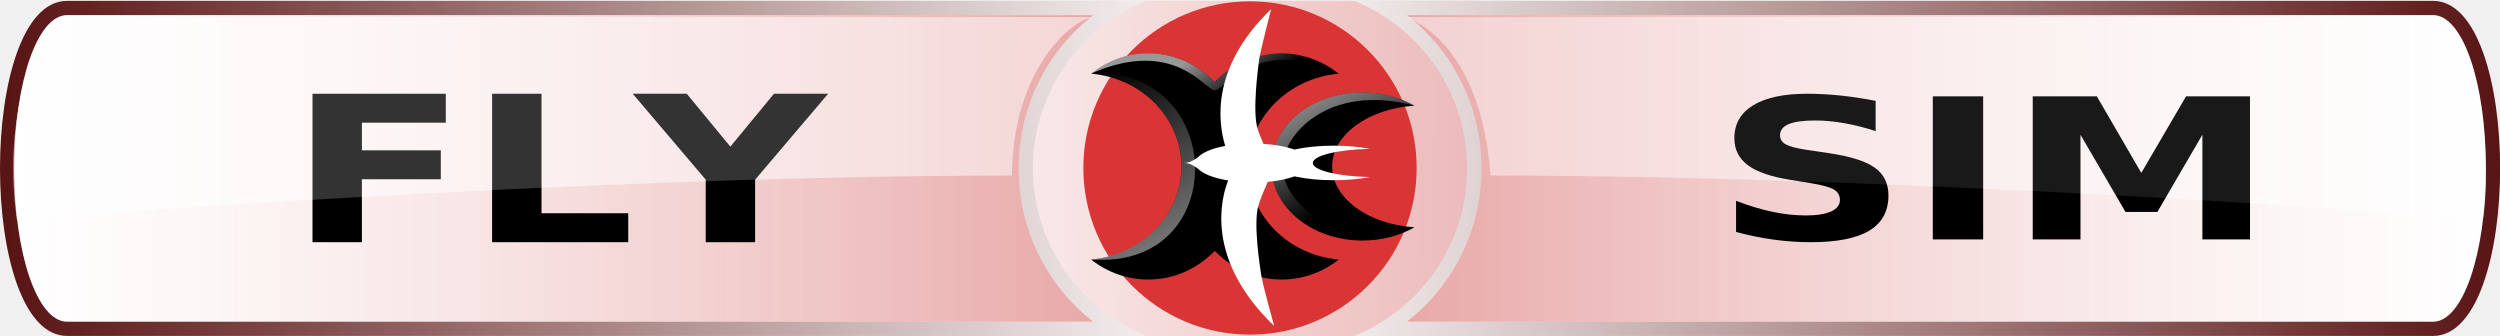
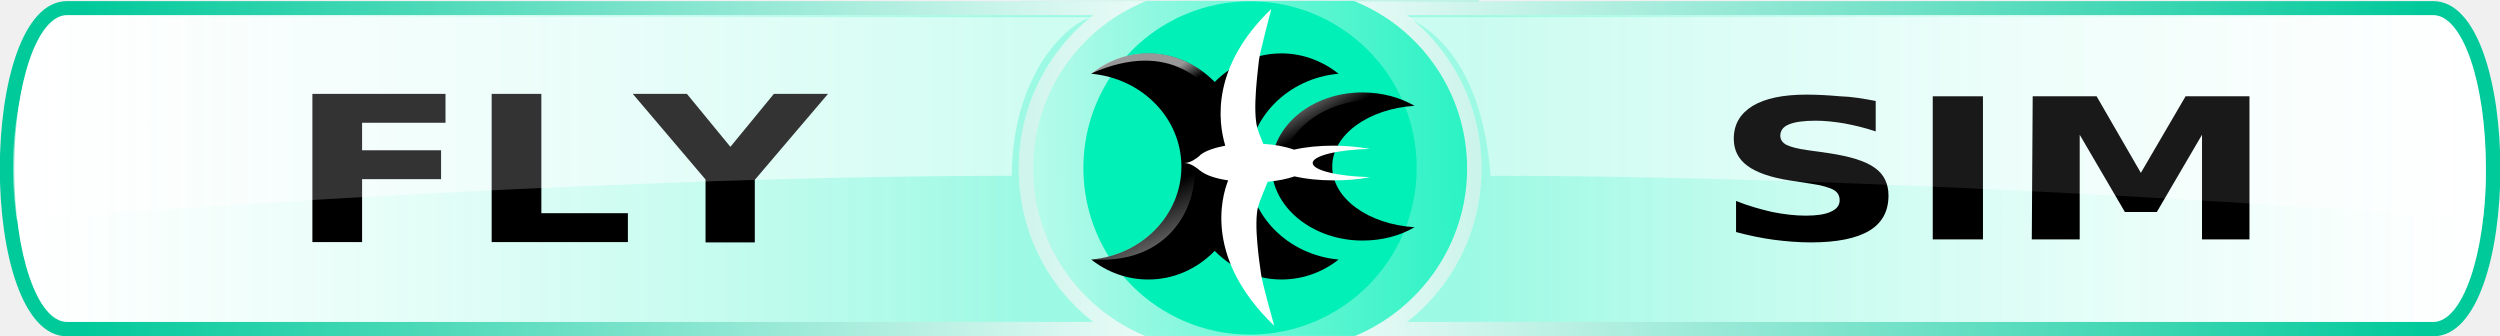
- <svg xmlns="http://www.w3.org/2000/svg" xmlns:xlink="http://www.w3.org/1999/xlink" version="1.1" x="0px" y="0px" width="640" height="86" viewBox="0 0 640 86" enable-background="new 0 0 841.89 595.275" xml:space="preserve" id="svg2">
-   <defs id="defs114">
-     <linearGradient id="SVGID_1_" gradientUnits="userSpaceOnUse" x1="314.451" y1="207.565" x2="438.596" y2="207.565">
-       <stop offset="0" style="stop-color:#FFFFFF" id="stop12" />
-       <stop offset="1" style="stop-color:#e7a9a9;stop-opacity:1;" id="stop22" />
-     </linearGradient>
-     <linearGradient id="SVGID_2_" gradientUnits="userSpaceOnUse" x1="296.843" y1="304.446" x2="103.083" y2="110.686">
-       <stop offset="0" style="stop-color:#FFFFFF" id="stop67" />
-       <stop offset="1" style="stop-color:#591414;stop-opacity:1;" id="stop69" />
-     </linearGradient>
-     <linearGradient xlink:href="#SVGID_3_" id="linearGradient5322-6" gradientUnits="userSpaceOnUse" x1="41.384" y1="207.565" x2="334" y2="207.565" />
-     <linearGradient id="SVGID_3_" gradientUnits="userSpaceOnUse" x1="41.384" y1="207.565" x2="334" y2="207.565">
-       <stop offset="0" style="stop-color:#ffffff;stop-opacity:0.196;" id="stop74" />
-       <stop offset="1" style="stop-color:#c52121;stop-opacity:0.392;" id="stop76" />
-     </linearGradient>
-     <linearGradient id="SVGID_4_" gradientUnits="userSpaceOnUse" x1="2.555" y1="304.446" x2="-191.206" y2="110.686" gradientTransform="matrix(-1,0,0,1,458.7852,0)">
-       <stop offset="0" style="stop-color:#FFFFFF" id="stop81" />
-       <stop offset="1" style="stop-color:#591414;stop-opacity:1;" id="stop83" />
-     </linearGradient>
-     <linearGradient xlink:href="#SVGID_3_" id="linearGradient6095-0" gradientUnits="userSpaceOnUse" gradientTransform="matrix(-1,0,0,1,458.7852,0)" x1="-252.905" y1="207.565" x2="39.711" y2="207.565" />
-     <linearGradient xlink:href="#SVGID_1_" id="linearGradient5143" gradientUnits="userSpaceOnUse" x1="256.022" y1="211.311" x2="484.29" y2="208.314" />
-     <linearGradient xlink:href="#SVGID_2_" id="linearGradient5145" gradientUnits="userSpaceOnUse" x1="374.509" y1="207.566" x2="39.767" y2="207.566" />
-     <linearGradient xlink:href="#SVGID_4_" id="linearGradient5147" gradientUnits="userSpaceOnUse" gradientTransform="matrix(-1,0,0,1,458.7852,0)" x1="84.956" y1="205.944" x2="-256.378" y2="205.944" />
-     <linearGradient xlink:href="#linearGradient5097-4-4" id="linearGradient4372-3" gradientUnits="userSpaceOnUse" gradientTransform="matrix(2.763134,0,0,2.821533,-1023.92,-312.4647)" x1="354.729" y1="231.96" x2="331.811" y2="182.338" />
-     <linearGradient id="linearGradient5097-4-4">
-       <stop style="stop-color:#fffeff;stop-opacity:1;" offset="0" id="stop5099-1-4" />
-       <stop style="stop-color:#fffeff;stop-opacity:0;" offset="1" id="stop5101-1-6" />
-     </linearGradient>
-     <linearGradient xlink:href="#linearGradient5091-3-6" id="linearGradient4374-0" gradientUnits="userSpaceOnUse" gradientTransform="matrix(2.763134,0,0,2.821533,-1023.92,-312.4647)" x1="362.675" y1="176.071" x2="371.379" y2="189.978" />
-     <linearGradient id="linearGradient5091-3-6">
-       <stop style="stop-color:#fffeff;stop-opacity:1;" offset="0" id="stop5093-87-6" />
-       <stop style="stop-color:#fffeff;stop-opacity:0;" offset="1" id="stop5095-4-1" />
-     </linearGradient>
-     <linearGradient xlink:href="#linearGradient5077-2-4" id="linearGradient4376-8" gradientUnits="userSpaceOnUse" gradientTransform="matrix(8.394934,0,0,8.394951,-119.6484,-8426.449)" spreadMethod="pad" x1="20.249" y1="1029.575" x2="25.564" y2="1038.782" />
-     <linearGradient id="linearGradient5077-2-4">
-       <stop style="stop-color:#fffeff;stop-opacity:1;" offset="0" id="stop5079-7-9" />
-       <stop style="stop-color:#fffeff;stop-opacity:0;" offset="1" id="stop5081-7-6" />
-     </linearGradient>
-   </defs>
-   <g id="layer5" style="display:inline">
+ <svg xmlns="http://www.w3.org/2000/svg" version="1.1" id="svg2" x="0px" y="0px" viewBox="0 0 640 86" style="enable-background:new 0 0 640 86;" xml:space="preserve">
+   <style type="text/css">
+ 	.st0{fill:url(#rect24_1_);}
+ 	.st1{fill:url(#path71_1_);}
+ 	.st2{fill:#FFFFFF;}
+ 	.st3{fill:url(#path78_1_);}
+ 	.st4{fill:url(#path85_1_);}
+ 	.st5{fill:url(#path92_1_);}
+ 	.st6{display:none;}
+ 	.st7{display:inline;fill:#8A644A;}
+ 	.st8{display:inline;fill:none;stroke:#2E4160;}
+ 	.st9{opacity:0.4;fill:#FFFFFF;enable-background:new    ;}
+ 	.st10{display:inline;}
+ 	.st11{opacity:0.2;fill:#FFFFFF;enable-background:new    ;}
+ 	.st12{opacity:0.1;fill:#FFFFFF;enable-background:new    ;}
+ 	.st13{fill:#00F0B8;}
+ 	.st14{opacity:0.5;fill:url(#path42-7-5_1_);enable-background:new    ;}
+ 	.st15{opacity:0.6;fill:url(#path42-1-0_1_);enable-background:new    ;}
+ 	.st16{opacity:0.6;fill:url(#path32-5-2_1_);enable-background:new    ;}
+ </style>
+   <g id="layer5">
    <g id="Layer_1" transform="matrix(0.9439553,0,0,0.9439522,-35.41862,-152.8199)">
-       <linearGradient id="linearGradient4991" gradientUnits="userSpaceOnUse" x1="314.451" y1="207.565" x2="438.596" y2="207.565">
-         <stop offset="0" style="stop-color:#FFFFFF" id="stop4993" />
-         <stop offset="0.311" style="stop-color:#FCFDFD" id="stop4995" />
-         <stop offset="0.53" style="stop-color:#F3F6F7" id="stop4997" />
-         <stop offset="0.72" style="stop-color:#E3E9ED" id="stop4999" />
-         <stop offset="0.893" style="stop-color:#CED8DF" id="stop5001" />
-         <stop offset="1" style="stop-color:#BCCAD4" id="stop5003" />
+       <linearGradient id="rect24_1_" gradientUnits="userSpaceOnUse" x1="315.004" y1="-2.703" x2="543.272" y2="0.293" gradientTransform="matrix(0.944 0 0 -0.944 -41.3559 206.5958)">
+         <stop offset="0" style="stop-color:#FFFFFF" />
+         <stop offset="1" style="stop-color:#00F0B8" />
      </linearGradient>
-       <rect x="314.451" y="162.131" width="124.145" height="90.869" id="rect24" style="fill:url(#linearGradient5143)" />
-       <linearGradient id="linearGradient5006" gradientUnits="userSpaceOnUse" x1="296.843" y1="304.446" x2="103.083" y2="110.686">
-         <stop offset="0" style="stop-color:#FFFFFF" id="stop5008" />
-         <stop offset="1" style="stop-color:#143A59" id="stop5010" />
+       <rect id="rect24" x="314.5" y="162.1" class="st0" width="124.1" height="90.9" />
+       <linearGradient id="path71_1_" gradientUnits="userSpaceOnUse" x1="440.556" y1="-1.027" x2="105.814" y2="-1.027" gradientTransform="matrix(0.944 0 0 -0.944 -41.3559 206.5958)">
+         <stop offset="0" style="stop-color:#FFFFFF" />
+         <stop offset="1" style="stop-color:#00C99A" />
      </linearGradient>
-       <path d="m 317.654,207.565 c 0,-20.566 12.674,-38.163 30.634,-45.434 H 55.715 c -24.258,0 -24.258,90.869 0,90.869 h 292.574 c -17.96,-7.271 -30.635,-24.867 -30.635,-45.435 z" id="path71" style="fill:url(#linearGradient5145)" />
-       <linearGradient id="linearGradient5013" gradientUnits="userSpaceOnUse" x1="41.384" y1="207.565" x2="334" y2="207.565">
-         <stop offset="0" style="stop-color:#ffffff;stop-opacity:0.196;" id="stop5015" />
-         <stop offset="1" style="stop-color:#3f74a7;stop-opacity:0.392;" id="stop5017" />
+       <path id="path71" class="st1" d="M317.7,207.6c0-20.6,12.7-38.2,30.6-45.4H55.7    c-24.3,0-24.3,90.9,0,90.9h292.6C330.3,245.7,317.7,228.1,317.7,207.6L317.7,207.6z" />
+       <path id="path78-7" class="st2" d="M55.7,166c-8,0-14.3,18.3-14.3,41.6s6.3,41.6,14.3,41.6    c0,0,253.7,0,278.3,0c-12.6-9.8-20.2-25-20.2-41.6c0-16.6,7.6-31.7,20.2-41.6C309.4,166,55.7,166,55.7,166z" />
+       <linearGradient id="path78_1_" gradientUnits="userSpaceOnUse" x1="87.652" y1="-1.028" x2="380.268" y2="-1.028" gradientTransform="matrix(0.944 0 0 -0.944 -41.3559 206.5958)">
+         <stop offset="0" style="stop-color:#FFFFFF;stop-opacity:0.196" />
+         <stop offset="1" style="stop-color:#00F0B8;stop-opacity:0.39" />
      </linearGradient>
-       <path style="fill:#ffffff" d="m 55.715,165.995 c -8.036,0 -14.331,18.26 -14.331,41.571 0,23.311 6.295,41.571 14.331,41.571 0,0 253.7,0 278.285,0 C 321.417,239.293 313.79,224.146 313.79,207.566 c 0,-16.579 7.628,-31.726 20.21,-41.571 -24.585,0 -278.285,0 -278.285,0 z" id="path78-7" />
-       <path d="m 55.715,165.995 c -8.036,0 -14.331,18.26 -14.331,41.571 0,23.311 6.295,41.571 14.331,41.571 0,0 253.7,0 278.285,0 -12.583,-9.844 -20.21,-24.991 -20.21,-41.571 0,-16.579 7.628,-31.726 20.21,-41.571 -24.585,0 -278.285,0 -278.285,0 z" id="path78" style="fill:url(#linearGradient5322-6)" />
-       <linearGradient id="linearGradient5021" gradientUnits="userSpaceOnUse" x1="2.555" y1="304.446" x2="-191.206" y2="110.686" gradientTransform="matrix(-1,0,0,1,458.7852,0)">
-         <stop offset="0" style="stop-color:#FFFFFF" id="stop5023-2" />
-         <stop offset="1" style="stop-color:#143A59" id="stop5025-4" />
+       <path id="path78" class="st3" d="M55.7,166c-8,0-14.3,18.3-14.3,41.6s6.3,41.6,14.3,41.6    c0,0,253.7,0,278.3,0c-12.6-9.8-20.2-25-20.2-41.6c0-16.6,7.6-31.7,20.2-41.6C309.4,166,55.7,166,55.7,166z" />
+       <linearGradient id="path85_1_" gradientUnits="userSpaceOnUse" x1="-90.643" y1="-1.027" x2="-431.976" y2="-1.027" gradientTransform="matrix(-0.944 0 0 -0.944 288.2667 206.5958)">
+         <stop offset="0" style="stop-color:#FFFFFF" />
+         <stop offset="1" style="stop-color:#00C99A" />
      </linearGradient>
-       <path d="m 435.421,207.565 c 0,-20.566 -12.675,-38.163 -30.635,-45.434 h 292.573 c 24.258,0 24.258,90.869 0,90.869 H 404.785 c 17.96,-7.271 30.636,-24.867 30.636,-45.435 z" id="path85" style="fill:url(#linearGradient5147)" />
-       <path d="m 697.359,165.995 c 8.036,0 14.331,18.26 14.331,41.571 0,23.311 -6.295,41.571 -14.331,41.571 0,0 -253.7,0 -278.285,0 12.583,-9.844 20.21,-24.991 20.21,-41.571 0,-16.579 -7.627,-31.726 -20.209,-41.571 24.584,0 278.284,0 278.284,0 z" id="path92-7" style="fill:#ffffff;fill-opacity:1" />
-       <linearGradient id="SVGID_5_" gradientUnits="userSpaceOnUse" x1="-252.905" y1="207.565" x2="39.711" y2="207.565" gradientTransform="matrix(-1,0,0,1,458.7852,0)">
-         <stop offset="0" style="stop-color:#FFFFFF" id="stop88" />
-         <stop offset="1" style="stop-color:#D7E9F7" id="stop90" />
+       <path id="path85" class="st4" d="M435.4,207.6c0-20.6-12.7-38.2-30.6-45.4h292.6    c24.3,0,24.3,90.9,0,90.9H404.8C422.7,245.7,435.4,228.1,435.4,207.6L435.4,207.6z" />
+       <path id="path92-7" class="st2" d="M697.4,166c8,0,14.3,18.3,14.3,41.6s-6.3,41.6-14.3,41.6    c0,0-253.7,0-278.3,0c12.6-9.8,20.2-25,20.2-41.6c0-16.6-7.6-31.7-20.2-41.6C443.7,166,697.4,166,697.4,166z" />
+       <linearGradient id="path92_1_" gradientUnits="userSpaceOnUse" x1="-448.563" y1="-1.028" x2="-155.947" y2="-1.028" gradientTransform="matrix(-0.944 0 0 -0.944 288.2667 206.5958)">
+         <stop offset="0" style="stop-color:#FFFFFF;stop-opacity:0.196" />
+         <stop offset="1" style="stop-color:#00F0B8;stop-opacity:0.39" />
      </linearGradient>
-       <path d="m 697.359,165.995 c 8.036,0 14.331,18.26 14.331,41.571 0,23.311 -6.295,41.571 -14.331,41.571 0,0 -253.7,0 -278.285,0 12.583,-9.844 20.21,-24.991 20.21,-41.571 0,-16.579 -7.627,-31.726 -20.209,-41.571 24.584,0 278.284,0 278.284,0 z" id="path92" style="fill:url(#linearGradient6095-0);fill-opacity:1" />
-       <g transform="matrix(1.062008,0,0,1.021764,61.9522,122.5992)" id="g46-7-7" style="fill:#007fff;fill-opacity:1;stroke:#000000;stroke-opacity:1" />
+       <path id="path92" class="st5" d="M697.4,166c8,0,14.3,18.3,14.3,41.6s-6.3,41.6-14.3,41.6    c0,0-253.7,0-278.3,0c12.6-9.8,20.2-25,20.2-41.6c0-16.6-7.6-31.7-20.2-41.6C443.7,166,697.4,166,697.4,166z" />
+       <g id="g46-7-7" transform="matrix(1.062008,0,0,1.021764,61.9522,122.5992)">
+ 		</g>
    </g>
-     <g id="Layer_5" transform="matrix(0.9439553,0,0,0.9439522,-35.41862,-152.8199)" />
+     <g id="Layer_5" transform="matrix(0.9439553,0,0,0.9439522,-35.41862,-152.8199)">
+ 	</g>
  </g>
-   <g id="Layer_3" display="none" style="display:none" transform="translate(0,-509.275)">
-     <rect x="-3.666" y="-42.667" display="inline" width="751" height="518" id="rect5" style="fill:#8a644a;display:inline" />
+   <g id="Layer_3" transform="translate(0,-509.275)" class="st6">
+     <rect id="rect5" x="-3.7" y="-42.7" class="st7" width="751" height="518" />
  </g>
-   <g id="Layer_2" display="none" style="display:none" transform="translate(0,-509.275)">
-     <rect x="36.318" y="160.656" display="inline" width="680.315" height="93.344" id="rect8" style="fill:none;stroke:#2e4160;display:inline" />
+   <g id="Layer_2_1_" transform="translate(0,-509.275)" class="st6">
+     <rect id="rect8" x="36.3" y="160.7" class="st8" width="680.3" height="93.3" />
  </g>
-   <g id="layer4" style="display:inline">
-     <path d="m 17.837,4.371 c -7.586,0 -17.559,23.149 -13.528,51.871 0,0 141.868,-11.306 254.734,-11.306 0.19,-28.333 16.619,-41.024 21.482,-40.565 -23.207,0 -262.689,0 -262.689,0 z" id="path78-4-3" style="opacity:0.4;fill:#ffffff;fill-opacity:1" />
-     <path d="m 622.796,4.371 c 7.586,0 16.248,30.136 12.827,51.76 0,0 -141.167,-11.195 -254.034,-11.195 -1.265,-17.583 -7.482,-34.306 -21.482,-40.565 23.207,0 262.689,0 262.689,0 z" id="path78-4-3-1" style="opacity:0.4;fill:#ffffff;fill-opacity:1" />
+   <g id="layer4">
+     <path id="path78-4-3" class="st9" d="M17.8,4.4   c-7.6,0-17.6,23.1-13.5,51.9c0,0,141.9-11.3,254.7-11.3c0.2-28.3,16.6-41,21.5-40.6C257.3,4.4,17.8,4.4,17.8,4.4z" />
+     <path id="path78-4-3-1" class="st9" d="M622.8,4.4   c7.6,0,16.2,30.1,12.8,51.8c0,0-141.2-11.2-254-11.2c-1.3-17.6-7.5-34.3-21.5-40.6C383.3,4.4,622.8,4.4,622.8,4.4z" />
  </g>
-   <g id="layer3" style="display:none">
-     <g transform="scale(1.135968,0.8803066)" style="font-size:59.213px;font-style:normal;font-weight:normal;fill:#000000;fill-opacity:1;stroke:none;font-family:DejaVu Sans;-inkscape-font-specification:DejaVu Sans" id="text3592">
-       <path d="m 70.425,27.263 30.04,0 0,8.414 -18.909,0 0,8.038 17.781,0 0,8.414 -17.781,0 0,18.302 -11.131,0 z" style="font-variant:normal;font-weight:bold;font-stretch:normal;font-family:DejaVu Sans;-inkscape-font-specification:DejaVu Sans Bold" id="path5327" />
-       <path d="m 110.902,27.263 11.131,0 0,34.753 19.545,0 0,8.414 -30.676,0 z" style="font-variant:normal;font-weight:bold;font-stretch:normal;font-family:DejaVu Sans;-inkscape-font-specification:DejaVu Sans Bold" id="path5329" />
-       <path d="m 142.591,27.263 12.172,0 9.83,15.382 9.83,-15.382 12.201,0 -16.451,24.981 0,18.186 -11.131,0 0,-18.186 z" style="font-variant:normal;font-weight:bold;font-stretch:normal;font-family:DejaVu Sans;-inkscape-font-specification:DejaVu Sans Bold" id="path5331" />
+   <g id="layer3" class="st6">
+     <g id="text3592" transform="scale(1.135968,0.8803066)" class="st10">
+       <path id="path5327" d="M70.4,27.3h30v8.4H81.6v8h17.8v8.4H81.6v18.3H70.4V27.3z" />
+       <path id="path5329" d="M110.9,27.3H122V62h19.5v8.4h-30.7V27.3z" />
+       <path id="path5331" d="M142.6,27.3h12.2l9.8,15.4l9.8-15.4h12.2l-16.5,25v18.2H159V52.2    L142.6,27.3z" />
    </g>
-     <g transform="scale(1.168322,0.8559284)" style="font-size:58.698px;font-style:normal;font-weight:normal;fill:#000000;fill-opacity:1;stroke:none;font-family:DejaVu Sans;-inkscape-font-specification:DejaVu Sans" id="text3592-8">
-       <path d="m 410.986,30.161 0,9.057 c -2.35,-1.051 -4.643,-1.844 -6.879,-2.379 -2.236,-0.535 -4.347,-0.802 -6.334,-0.803 -2.637,3.5e-5 -4.586,0.363 -5.847,1.089 -1.261,0.726 -1.892,1.853 -1.892,3.382 -2e-5,1.146 0.425,2.04 1.275,2.68 0.85,0.64 2.393,1.189 4.629,1.648 l 4.7,0.946 c 4.758,0.955 8.14,2.408 10.146,4.357 2.006,1.949 3.009,4.72 3.009,8.312 -4e-5,4.72 -1.4,8.231 -4.199,10.533 -2.799,2.302 -7.075,3.454 -12.826,3.454 -2.713,-10e-7 -5.436,-0.258 -8.168,-0.774 -2.732,-0.516 -5.465,-1.28 -8.197,-2.293 l 0,-9.315 c 2.732,1.452 5.374,2.546 7.925,3.282 2.551,0.736 5.011,1.103 7.38,1.103 2.408,7e-6 4.251,-0.401 5.532,-1.204 1.28,-0.803 1.92,-1.949 1.92,-3.439 -3e-5,-1.338 -0.435,-2.369 -1.304,-3.095 -0.869,-0.726 -2.603,-1.376 -5.202,-1.949 l -4.271,-0.946 c -4.28,-0.917 -7.409,-2.379 -9.387,-4.385 -1.978,-2.006 -2.966,-4.71 -2.966,-8.111 0,-4.261 1.376,-7.538 4.127,-9.831 2.751,-2.293 6.707,-3.439 11.866,-3.439 2.35,4.3e-5 4.767,0.177 7.251,0.53 2.484,0.354 5.054,0.884 7.71,1.591 z" style="font-variant:normal;font-weight:bold;font-stretch:normal;font-family:DejaVu Sans;-inkscape-font-specification:DejaVu Sans Bold" id="path5320" />
-       <path d="m 423.511,28.814 11.035,0 0,42.791 -11.035,0 z" style="font-variant:normal;font-weight:bold;font-stretch:normal;font-family:DejaVu Sans;-inkscape-font-specification:DejaVu Sans Bold" id="path5322" />
-       <path d="m 445.408,28.814 14.044,0 9.745,22.9 9.802,-22.9 14.015,0 0,42.791 -10.433,0 0,-31.298 -9.859,23.072 -6.993,0 -9.859,-23.072 0,31.298 -10.461,0 z" style="font-variant:normal;font-weight:bold;font-stretch:normal;font-family:DejaVu Sans;-inkscape-font-specification:DejaVu Sans Bold" id="path5324" />
+     <g id="text3592-8" transform="scale(1.168322,0.8559284)" class="st10">
+       <path id="path5320" d="M411,30.2v9.1c-2.4-1.1-4.6-1.8-6.9-2.4c-2.2-0.5-4.3-0.8-6.3-0.8    c-2.6,0-4.6,0.4-5.8,1.1c-1.3,0.7-1.9,1.9-1.9,3.4c0,1.1,0.4,2,1.3,2.7c0.9,0.6,2.4,1.2,4.6,1.6l4.7,0.9c4.8,1,8.1,2.4,10.1,4.4    c2,1.9,3,4.7,3,8.3c0,4.7-1.4,8.2-4.2,10.5c-2.8,2.3-7.1,3.5-12.8,3.5c-2.7,0-5.4-0.3-8.2-0.8c-2.7-0.5-5.5-1.3-8.2-2.3v-9.3    c2.7,1.5,5.4,2.5,7.9,3.3c2.6,0.7,5,1.1,7.4,1.1c2.4,0,4.3-0.4,5.5-1.2c1.3-0.8,1.9-1.9,1.9-3.4c0-1.3-0.4-2.4-1.3-3.1    c-0.9-0.7-2.6-1.4-5.2-1.9l-4.3-0.9c-4.3-0.9-7.4-2.4-9.4-4.4c-2-2-3-4.7-3-8.1c0-4.3,1.4-7.5,4.1-9.8c2.8-2.3,6.7-3.4,11.9-3.4    c2.4,0,4.8,0.2,7.3,0.5C405.8,28.9,408.3,29.5,411,30.2L411,30.2z" />
+       <path id="path5322" d="M423.5,28.8h11v42.8h-11V28.8z" />
+       <path id="path5324" d="M445.4,28.8h14l9.7,22.9l9.8-22.9h14v42.8h-10.4V40.3l-9.9,23.1h-7    l-9.9-23.1v31.3h-10.5L445.4,28.8z" />
    </g>
  </g>
-   <g style="display:inline" id="g5309">
-     <g transform="scale(1.135968,0.8803066)" style="font-size:59.213px;font-style:normal;font-weight:normal;fill:#000000;fill-opacity:1;stroke:none;font-family:DejaVu Sans;-inkscape-font-specification:DejaVu Sans" id="text5311">
-       <path d="m 70.425,27.263 30.04,0 0,8.414 -18.909,0 0,8.038 17.781,0 0,8.414 -17.781,0 0,18.302 -11.131,0 z" style="font-variant:normal;font-weight:bold;font-stretch:normal;font-family:DejaVu Sans;-inkscape-font-specification:DejaVu Sans Bold" id="path5334" />
-       <path d="m 110.902,27.263 11.131,0 0,34.753 19.545,0 0,8.414 -30.676,0 z" style="font-variant:normal;font-weight:bold;font-stretch:normal;font-family:DejaVu Sans;-inkscape-font-specification:DejaVu Sans Bold" id="path5336" />
-       <path d="m 142.591,27.263 12.172,0 9.83,15.382 9.83,-15.382 12.201,0 -16.451,24.981 0,18.186 -11.131,0 0,-18.186 z" style="font-variant:normal;font-weight:bold;font-stretch:normal;font-family:DejaVu Sans;-inkscape-font-specification:DejaVu Sans Bold" id="path5338" />
+   <g id="g5309">
+     <g id="text5311" transform="scale(1.135968,0.8803066)">
+       <path id="path5334" d="M70.4,27.3h30v8.4H81.6v8h17.8v8.4H81.6v18.3H70.4V27.3z" />
+       <path id="path5336" d="M110.9,27.3H122V62h19.5v8.4h-30.7V27.3z" />
+       <path id="path5338" d="M142.6,27.3h12.2l9.8,15.4l9.8-15.4h12.2l-16.5,25v18.2H159V52.2    L142.6,27.3z" />
    </g>
-     <g transform="scale(1.168322,0.8559284)" style="font-size:58.698px;font-style:normal;font-weight:normal;fill:#000000;fill-opacity:1;stroke:none;font-family:DejaVu Sans;-inkscape-font-specification:DejaVu Sans" id="text5315">
-       <path d="m 410.986,30.161 0,9.057 c -2.35,-1.051 -4.643,-1.844 -6.879,-2.379 -2.236,-0.535 -4.347,-0.802 -6.334,-0.803 -2.637,3.5e-5 -4.586,0.363 -5.847,1.089 -1.261,0.726 -1.892,1.853 -1.892,3.382 -2e-5,1.146 0.425,2.04 1.275,2.68 0.85,0.64 2.393,1.189 4.629,1.648 l 4.7,0.946 c 4.758,0.955 8.14,2.408 10.146,4.357 2.006,1.949 3.009,4.72 3.009,8.312 -4e-5,4.72 -1.4,8.231 -4.199,10.533 -2.799,2.302 -7.075,3.454 -12.826,3.454 -2.713,-10e-7 -5.436,-0.258 -8.168,-0.774 -2.732,-0.516 -5.465,-1.28 -8.197,-2.293 l 0,-9.315 c 2.732,1.452 5.374,2.546 7.925,3.282 2.551,0.736 5.011,1.103 7.38,1.103 2.408,7e-6 4.251,-0.401 5.532,-1.204 1.28,-0.803 1.92,-1.949 1.92,-3.439 -3e-5,-1.338 -0.435,-2.369 -1.304,-3.095 -0.869,-0.726 -2.603,-1.376 -5.202,-1.949 l -4.271,-0.946 c -4.28,-0.917 -7.409,-2.379 -9.387,-4.385 -1.978,-2.006 -2.966,-4.71 -2.966,-8.111 0,-4.261 1.376,-7.538 4.127,-9.831 2.751,-2.293 6.707,-3.439 11.866,-3.439 2.35,4.3e-5 4.767,0.177 7.251,0.53 2.484,0.354 5.054,0.884 7.71,1.591 z" style="font-variant:normal;font-weight:bold;font-stretch:normal;font-family:DejaVu Sans;-inkscape-font-specification:DejaVu Sans Bold" id="path5341" />
-       <path d="m 423.511,28.814 11.035,0 0,42.791 -11.035,0 z" style="font-variant:normal;font-weight:bold;font-stretch:normal;font-family:DejaVu Sans;-inkscape-font-specification:DejaVu Sans Bold" id="path5343" />
-       <path d="m 445.408,28.814 14.044,0 9.745,22.9 9.802,-22.9 14.015,0 0,42.791 -10.433,0 0,-31.298 -9.859,23.072 -6.993,0 -9.859,-23.072 0,31.298 -10.461,0 z" style="font-variant:normal;font-weight:bold;font-stretch:normal;font-family:DejaVu Sans;-inkscape-font-specification:DejaVu Sans Bold" id="path5345" />
+     <g id="text5315" transform="scale(1.168322,0.8559284)">
+       <path id="path5341" d="M411,30.2v9.1c-2.4-1.1-4.6-1.8-6.9-2.4c-2.2-0.5-4.3-0.8-6.3-0.8    c-2.6,0-4.6,0.4-5.8,1.1c-1.3,0.7-1.9,1.9-1.9,3.4c0,1.1,0.4,2,1.3,2.7c0.9,0.6,2.4,1.2,4.6,1.6l4.7,0.9c4.8,1,8.1,2.4,10.1,4.4    c2,1.9,3,4.7,3,8.3c0,4.7-1.4,8.2-4.2,10.5c-2.8,2.3-7.1,3.5-12.8,3.5c-2.7,0-5.4-0.3-8.2-0.8c-2.7-0.5-5.5-1.3-8.2-2.3v-9.3    c2.7,1.5,5.4,2.5,7.9,3.3c2.6,0.7,5,1.1,7.4,1.1c2.4,0,4.3-0.4,5.5-1.2c1.3-0.8,1.9-1.9,1.9-3.4c0-1.3-0.4-2.4-1.3-3.1    c-0.9-0.7-2.6-1.4-5.2-1.9l-4.3-0.9c-4.3-0.9-7.4-2.4-9.4-4.4c-2-2-3-4.7-3-8.1c0-4.3,1.4-7.5,4.1-9.8c2.8-2.3,6.7-3.4,11.9-3.4    c2.4,0,4.8,0.2,7.3,0.5C405.8,28.9,408.3,29.5,411,30.2L411,30.2z" />
+       <path id="path5343" d="M423.5,28.8h11v42.8h-11V28.8z" />
+       <path id="path5345" d="M445.4,28.8h14l9.7,22.9l9.8-22.9h14v42.8h-10.4V40.3l-9.9,23.1h-7    l-9.9-23.1v31.3h-10.5L445.4,28.8z" />
    </g>
  </g>
-   <g id="g4948" style="display:inline">
-     <path style="opacity:0.2;fill:#ffffff;fill-opacity:1" id="path4950" d="m 17.837,4.371 c -7.586,0 -17.559,23.149 -13.528,51.871 0,0 141.868,-11.306 254.734,-11.306 0.19,-28.333 16.619,-41.024 21.482,-40.565 -23.207,0 -262.689,0 -262.689,0 z" />
-     <path style="opacity:0.1;fill:#ffffff;fill-opacity:1" id="path4952" d="m 622.796,4.371 c 7.586,0 16.248,30.136 12.827,51.76 0,0 -141.167,-11.195 -254.034,-11.195 -1.265,-17.583 -7.482,-34.306 -21.482,-40.565 23.207,0 262.689,0 262.689,0 z" />
+   <g id="g4948">
+     <path id="path4950" class="st11" d="M17.8,4.4   c-7.6,0-17.6,23.1-13.5,51.9c0,0,141.9-11.3,254.7-11.3c0.2-28.3,16.6-41,21.5-40.6C257.3,4.4,17.8,4.4,17.8,4.4z" />
+     <path id="path4952" class="st12" d="M622.8,4.4   c7.6,0,16.2,30.1,12.8,51.8c0,0-141.2-11.2-254-11.2c-1.3-17.6-7.5-34.3-21.5-40.6C383.3,4.4,622.8,4.4,622.8,4.4z" />
  </g>
  <g id="layer6">
    <g id="Swift_Logo" transform="matrix(0.3359375,0,0,0.3359375,315.3056,-49.08409)">
-       <path transform="matrix(7.948951,0,0,7.948951,-113.0261,147.446)" d="m 31.954,15.935 a 15.977,15.977 0 1 1 -31.954,0 15.977,15.977 0 1 1 31.954,0 z" id="path5438-9" style="fill:#da3535;fill-opacity:1;fill-rule:nonzero;stroke:none;display:inline" />
-       <g transform="matrix(2.763134,0,0,2.821533,-1023.92,-312.4647)" id="g30-9" style="fill:#000000;display:inline">
-         <path style="fill:#000000" d="m 398.274,207.492 c 0,-8.577 9.966,-15.625 22.708,-16.425 -4.068,-2.255 -9.011,-3.578 -14.346,-3.578 -13.878,0 -25.129,8.955 -25.129,20.003 0,11.046 11.251,20.003 25.129,20.003 5.334,0 10.278,-1.323 14.346,-3.578 -12.742,-0.801 -22.708,-7.848 -22.708,-16.425 z" id="path32-8" />
+       <path id="path5438-9" class="st13" d="    M141,274.1c0,70.1-56.8,127-127,127s-127-56.8-127-127c0,0,0,0,0,0c0-70.1,56.8-127,127-127S141,203.9,141,274.1    C141,274.1,141,274.1,141,274.1z" />
+       <g id="g30-9" transform="matrix(2.763134,0,0,2.821533,-1023.92,-312.4647)">
+         <path id="path32-8" d="M398.3,207.5c0-8.6,10-15.6,22.7-16.4c-4.1-2.3-9-3.6-14.3-3.6     c-13.9,0-25.1,9-25.1,20c0,11,11.3,20,25.1,20c5.3,0,10.3-1.3,14.3-3.6C408.2,223.1,398.3,216.1,398.3,207.5z" />
      </g>
-       <path d="m 6.688,1026 c -1.926,0 -3.718,0.685 -5.188,1.844 4.603,0.411 8.188,4.032 8.188,8.437 0,4.406 -3.584,8.026 -8.188,8.438 1.469,1.158 3.261,1.812 5.188,1.812 2.324,0 4.425,-0.968 6.031,-2.594 1.606,1.626 3.738,2.594 6.062,2.594 1.926,0 3.718,-0.654 5.188,-1.812 -4.603,-0.411 -8.219,-4.031 -8.219,-8.438 0,-4.406 3.615,-8.027 8.219,-8.437 -1.47,-1.158 -3.261,-1.844 -5.188,-1.844 -2.324,0 -4.457,0.968 -6.062,2.594 C 11.113,1026.968 9.012,1026 6.688,1026 z" id="path7570-6" style="fill:#000000;display:inline" transform="matrix(8.394934,0,0,8.394951,-119.6484,-8426.449)" />
-       <path id="path42-7-5" d="m -107.082,202.144 c 19.323,1.727 36.538,10.189 48.923,22.843 12.385,12.655 19.939,29.5 19.939,47.995 0,18.495 -7.554,35.341 -19.939,47.994 -12.385,12.654 -29.601,21.116 -48.923,22.843 53.63,4.157 79.61,-32.605 79.193,-69.735 -0.417,-37.131 -27.233,-74.628 -79.193,-71.94 z" style="opacity:0.5;fill:url(#linearGradient4372-3);fill-opacity:1;display:inline" />
-       <path id="path42-1-0" d="m 81.507,202.144 c -12.337,-9.721 -27.336,-15.426 -43.508,-15.426 -19.51,0 -37.308,8.293 -50.789,21.941 -13.481,-13.649 -31.276,-21.941 -50.786,-21.941 -16.173,0 -31.171,5.703 -43.506,15.426 63.661,-27.857 86.738,12.807 94.17,12.807 7.91,0 31.887,-42.276 94.419,-12.807 z" style="opacity:0.6;fill:url(#linearGradient4374-0);fill-opacity:1;display:inline" />
-       <path id="path32-5-2" d="m 38.837,272.982 c 0,-24.201 35.268,-63.815 100.472,-46.344 -11.24,-6.363 -24.899,-10.095 -39.64,-10.095 -38.347,0 -69.435,25.267 -69.435,56.44 0,31.166 31.088,56.439 69.435,56.439 14.739,0 28.4,-3.733 39.64,-10.096 C 77.521,335.882 38.837,300.346 38.837,272.982 z" style="opacity:0.6;fill:url(#linearGradient4376-8);fill-opacity:1;stroke:none;display:inline" />
-       <g style="fill:#ffffff;fill-opacity:1;stroke:none;display:inline" id="g46-8" transform="matrix(2.763134,0,0,2.756176,-1023.92,-297.4371)">
-         <path transform="matrix(2.008585,0,0,2.013655,327.6683,160.9288)" id="swift" d="m 26.781,1.25 c -8.25,7.927 -7.333,15.43 -6.312,18.781 -1.491,0.282 -2.677,0.718 -3.375,1.25 -0.011,0.008 -0.021,0.023 -0.031,0.031 -0.02,0.019 -0.058,0.041 -0.156,0.125 -0.36,0.309 -1.192,0.938 -2.062,0.938 0.871,0 1.703,0.628 2.062,0.938 0.059,0.054 0.119,0.104 0.188,0.156 0.764,0.576 2.111,1.034 3.781,1.312 -0.956,2.406 -3.246,10.775 6.312,19.969 0,0 -1.62,-5.853 -1.781,-7 C 25.245,36.603 24.319,30.792 25,28.312 c 0.277,-1.011 1.022,-2.699 1.312,-3.344 1.435,-0.129 2.695,-0.395 3.688,-0.75 1.486,0.324 3.325,0.531 5.375,0.531 1.845,0 3.562,-0.17 4.969,-0.438 C 35.937,24.218 32.5,23.392 32.5,22.375 c 0,-1.017 3.437,-1.842 7.844,-1.938 C 38.937,20.17 37.22,20 35.375,20 c -2.064,0 -3.915,0.203 -5.406,0.531 -1.122,-0.394 -2.583,-0.679 -4.25,-0.781 -0.322,-0.746 -0.654,-1.551 -0.812,-2.094 C 24.18,15.164 24.986,9.363 25.125,8.219 25.266,7.075 26.781,1.25 26.781,1.25 z" style="fill:#ffffff;fill-opacity:1;stroke:none" />
+       <path id="path7570-6" d="    M-63.5,186.8c-16.2,0-31.2,5.8-43.5,15.5c38.6,3.5,68.7,33.8,68.7,70.8c0,37-30.1,67.4-68.7,70.8c12.3,9.7,27.4,15.2,43.5,15.2    c19.5,0,37.2-8.1,50.6-21.8C0.6,351,18.5,359.1,38,359.1c16.2,0,31.2-5.5,43.5-15.2c-38.6-3.5-69-33.8-69-70.8    c0-37,30.4-67.4,69-70.8c-12.3-9.7-27.4-15.5-43.5-15.5c-19.5,0-37.4,8.1-50.9,21.8C-26.4,194.9-44,186.8-63.5,186.8z" />
+       <linearGradient id="path42-7-5_1_" gradientUnits="userSpaceOnUse" x1="135.778" y1="-379.241" x2="112.86" y2="-329.619" gradientTransform="matrix(0.9282 0 0 -0.9479 -174.0495 -15.442)">
+         <stop offset="0" style="stop-color:#FFFEFF" />
+         <stop offset="1" style="stop-color:#FFFEFF;stop-opacity:0" />
+       </linearGradient>
+       <path id="path42-7-5" class="st14" d="M-107.1,202.1    c19.3,1.7,36.5,10.2,48.9,22.8c12.4,12.7,19.9,29.5,19.9,48c0,18.5-7.6,35.3-19.9,48c-12.4,12.7-29.6,21.1-48.9,22.8    c53.6,4.2,79.6-32.6,79.2-69.7C-28.3,237-55.1,199.5-107.1,202.1L-107.1,202.1z" />
+       <linearGradient id="path42-1-0_1_" gradientUnits="userSpaceOnUse" x1="162.542" y1="-211.681" x2="171.246" y2="-225.588" gradientTransform="matrix(0.9282 0 0 -0.9479 -174.0495 -15.442)">
+         <stop offset="0" style="stop-color:#FFFEFF" />
+         <stop offset="1" style="stop-color:#FFFEFF;stop-opacity:0" />
+       </linearGradient>
+       <path id="path42-1-0" class="st15" d="M81.5,202.1    c-12.3-9.7-27.3-15.4-43.5-15.4c-19.5,0-37.3,8.3-50.8,21.9c-13.5-13.6-31.3-21.9-50.8-21.9c-16.2,0-31.2,5.7-43.5,15.4    c63.7-27.9,86.7,12.8,94.2,12.8C-5,215,19,172.7,81.5,202.1z" />
+       <linearGradient id="path32-5-2_1_" gradientUnits="userSpaceOnUse" x1="-1067.312" y1="-1598.71" x2="-1061.997" y2="-1607.916" gradientTransform="matrix(2.8202 0 0 -2.8202 3069.136 -4296.941)">
+         <stop offset="0" style="stop-color:#FFFEFF" />
+         <stop offset="1" style="stop-color:#FFFEFF;stop-opacity:0" />
+       </linearGradient>
+       <path id="path32-5-2" class="st16" d="M38.8,273    c0-24.2,35.3-63.8,100.5-46.3c-11.2-6.4-24.9-10.1-39.6-10.1c-38.3,0-69.4,25.3-69.4,56.4c0,31.2,31.1,56.4,69.4,56.4    c14.7,0,28.4-3.7,39.6-10.1C77.5,335.9,38.8,300.3,38.8,273z" />
+       <g id="g46-8" transform="matrix(2.763134,0,0,2.756176,-1023.92,-297.4371)">
+         <path id="swift" class="st2" d="M381.5,163.4     c-16.6,16-14.7,31.1-12.7,37.8c-3,0.6-5.4,1.4-6.8,2.5c0,0,0,0-0.1,0.1c0,0-0.1,0.1-0.3,0.3c-0.7,0.6-2.4,1.9-4.1,1.9     c1.7,0,3.4,1.3,4.1,1.9c0.1,0.1,0.2,0.2,0.4,0.3c1.5,1.2,4.2,2.1,7.6,2.6c-1.9,4.8-6.5,21.7,12.7,40.2c0,0-3.3-11.8-3.6-14.1     c-0.3-2.3-2.2-14-0.8-19c0.6-2,2.1-5.4,2.6-6.7c2.9-0.3,5.4-0.8,7.4-1.5c3,0.7,6.7,1.1,10.8,1.1c3.7,0,7.2-0.3,10-0.9     c-8.9-0.2-15.8-1.9-15.8-3.9c0-2,6.9-3.7,15.8-3.9c-2.8-0.5-6.3-0.9-10-0.9c-4.1,0-7.9,0.4-10.9,1.1c-2.3-0.8-5.2-1.4-8.5-1.6     c-0.6-1.5-1.3-3.1-1.6-4.2c-1.5-5,0.2-16.7,0.4-19C378.4,175.2,381.5,163.4,381.5,163.4z" />
      </g>
    </g>
  </g>
</svg>
